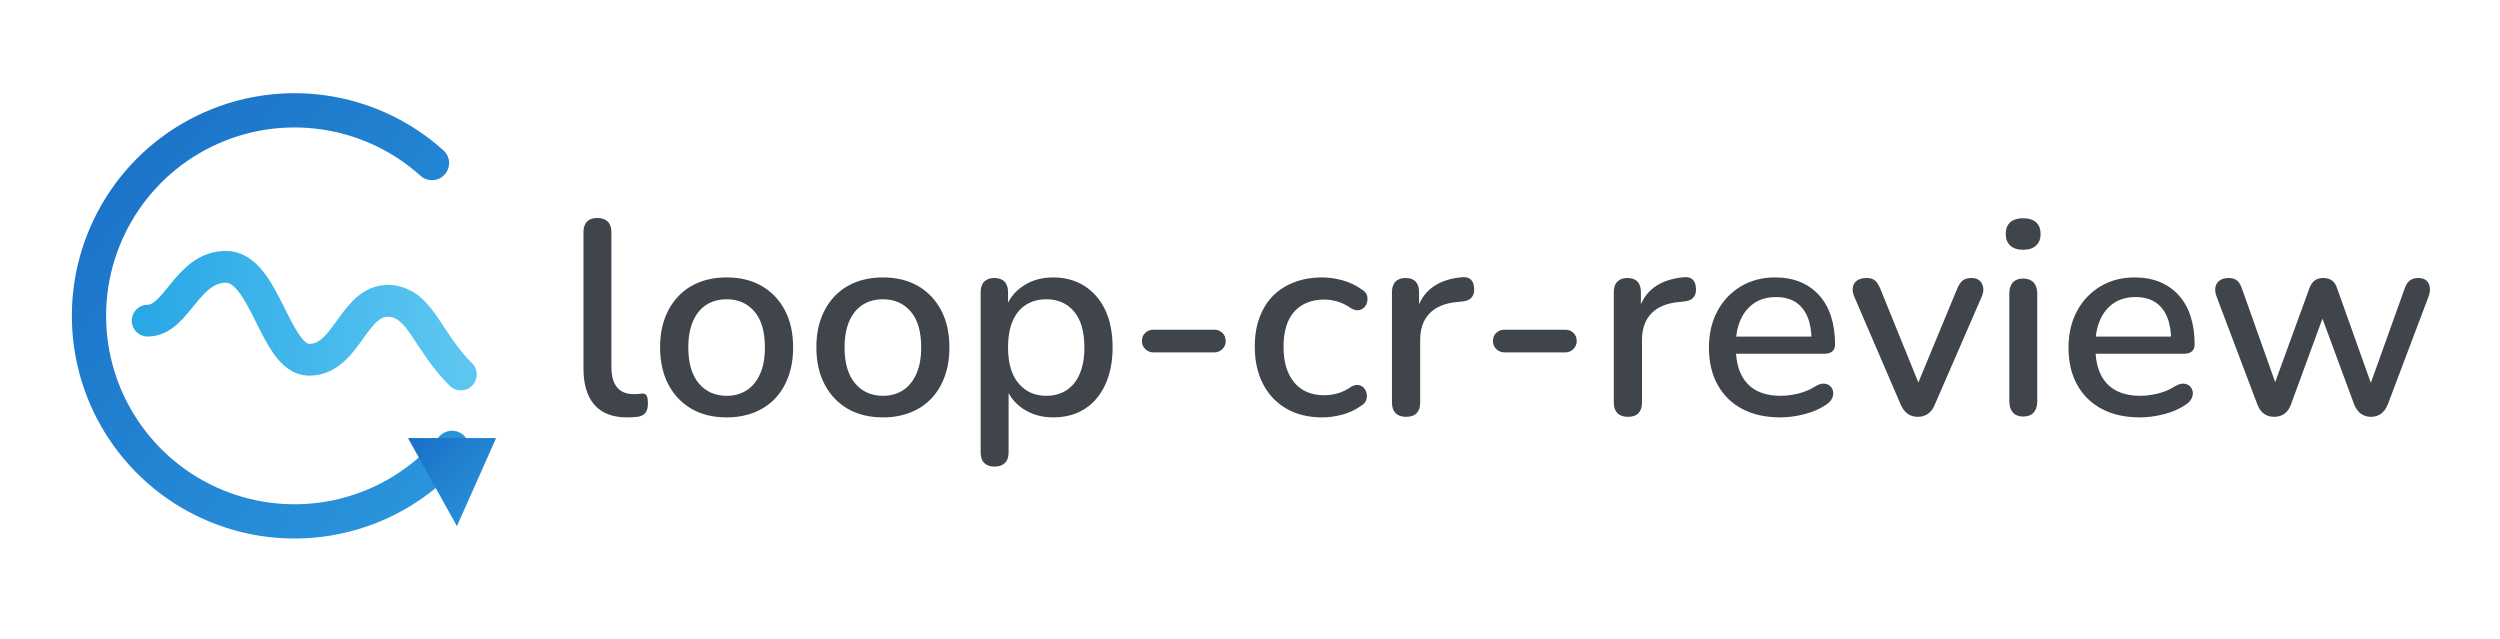
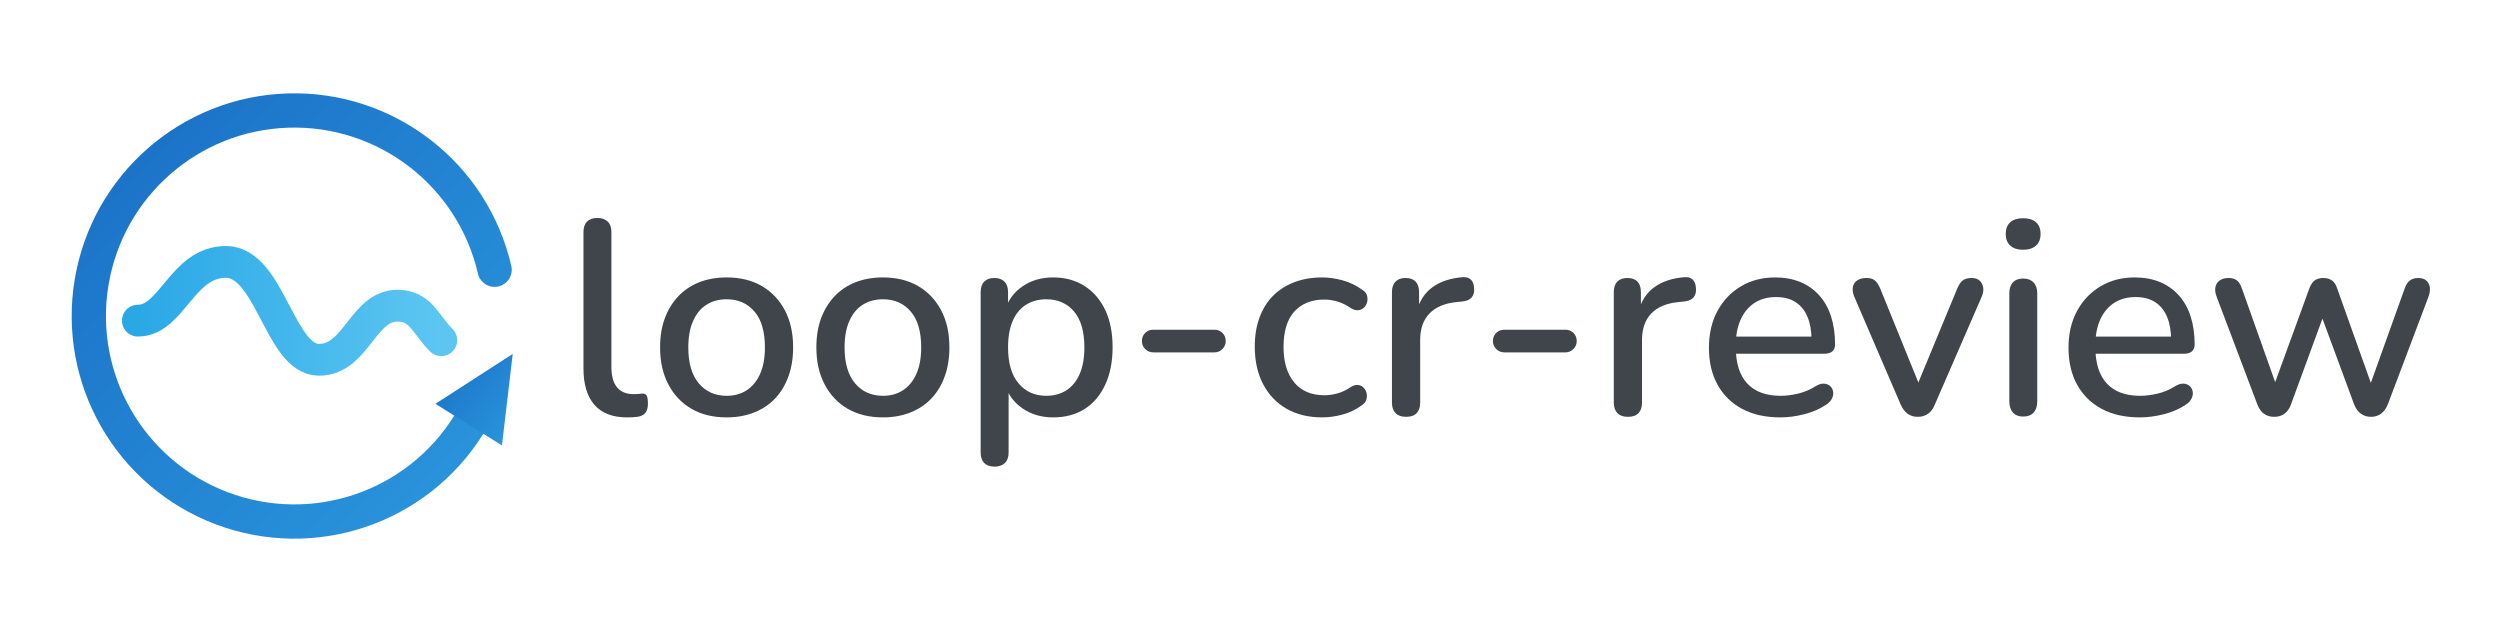
<svg xmlns="http://www.w3.org/2000/svg" viewBox="0 0 470 120" width="470" height="120">
  <defs>
    <linearGradient id="ring" x1="0" y1="0" x2="1" y2="1">
      <stop offset="0" stop-color="#1A6FC6" />
      <stop offset="1" stop-color="#2A97DD" />
    </linearGradient>
    <linearGradient id="wave" x1="0" y1="0" x2="1" y2="0">
      <stop offset="0" stop-color="#2AA8E6" />
      <stop offset="1" stop-color="#5CC6F1" />
    </linearGradient>
  </defs>
  <g transform="translate(2,6) scale(0.92)">
-     <path d="M 86.1 26.8 A 42 42 0 1 0 90.2 85.0" fill="none" stroke="url(#ring)" stroke-width="7" stroke-linecap="round" />
-     <path d="M 91.2 101.0 L 81.2 83.0 L 99.2 83.0 Z" fill="url(#ring)" />
-     <path d="M 28 59 C 34 59 36 48 44 48 C 52 48 54 67 61 67 C 69 67 70 54 78 55 C 84 56 85 63 92 70" fill="none" stroke="url(#wave)" stroke-width="6.5" stroke-linecap="round" stroke-linejoin="round" />
+     <path d="M 98.9 48.6 A 42 42 0 1 0 93.6 80.3" fill="none" stroke="url(#ring)" stroke-width="7" stroke-linecap="round" />
+     <path d="M 102.6 65.8 L 100.4 84.5 L 86.8 76.0 Z" fill="url(#ring)" />
+     <path d="M 26 59 C 33 59 35 47 44 47 C 53 47 55 67 63 67 C 71 67 72 55 80 56 C 84 56.5 85 60 88 63" fill="none" stroke="url(#wave)" stroke-width="6.5" stroke-linecap="round" stroke-linejoin="round" />
  </g>
  <g transform="translate(106,78) scale(0.052,-0.052)" fill="#3F454A">
    <path transform="translate(0,0)" d="M228 -9Q150 -9 110.5 36.5Q71 82 71 168V661Q71 686 84.0 699.0Q97 712 121 712Q145 712 158.5 699.0Q172 686 172 661V174Q172 124 192.5 99.5Q213 75 252 75Q261 75 268.0 75.5Q275 76 282 77Q294 78 299.0 70.5Q304 63 304 40Q304 19 295.0 7.5Q286 -4 266 -7Q257 -8 247.0 -8.5Q237 -9 228 -9Z" />
    <path transform="translate(306,0)" d="M283 -9Q209 -9 155.5 22.0Q102 53 72.0 110.0Q42 167 42 244Q42 303 59.0 349.0Q76 395 107.5 428.5Q139 462 183.5 479.5Q228 497 283 497Q356 497 409.5 466.0Q463 435 493.0 378.5Q523 322 523 244Q523 186 506.0 139.0Q489 92 457.5 59.0Q426 26 381.5 8.5Q337 -9 283 -9ZM283 69Q324 69 355.0 89.0Q386 109 403.5 148.0Q421 187 421 244Q421 330 383.0 374.0Q345 418 283 418Q241 418 210.0 398.5Q179 379 161.5 340.0Q144 301 144 244Q144 159 182.0 114.0Q220 69 283 69Z" />
    <path transform="translate(871,0)" d="M283 -9Q209 -9 155.5 22.0Q102 53 72.0 110.0Q42 167 42 244Q42 303 59.0 349.0Q76 395 107.5 428.5Q139 462 183.5 479.5Q228 497 283 497Q356 497 409.5 466.0Q463 435 493.0 378.5Q523 322 523 244Q523 186 506.0 139.0Q489 92 457.5 59.0Q426 26 381.5 8.5Q337 -9 283 -9ZM283 69Q324 69 355.0 89.0Q386 109 403.5 148.0Q421 187 421 244Q421 330 383.0 374.0Q345 418 283 418Q241 418 210.0 398.5Q179 379 161.5 340.0Q144 301 144 244Q144 159 182.0 114.0Q220 69 283 69Z" />
    <path transform="translate(1436,0)" d="M121 -187Q97 -187 84.0 -174.0Q71 -161 71 -136V444Q71 469 84.0 482.0Q97 495 120 495Q144 495 157.0 482.0Q170 469 170 444V357L159 378Q175 432 222.0 464.5Q269 497 333 497Q398 497 446.5 466.0Q495 435 521.5 379.0Q548 323 548 244Q548 167 521.5 109.5Q495 52 447.0 21.5Q399 -9 333 -9Q270 -9 223.0 23.0Q176 55 160 108H172V-136Q172 -161 158.5 -174.0Q145 -187 121 -187ZM308 69Q350 69 381.0 89.0Q412 109 429.0 148.0Q446 187 446 244Q446 330 408.5 374.0Q371 418 308 418Q267 418 235.5 398.5Q204 379 187.0 340.0Q170 301 170 244Q170 159 208.0 114.0Q246 69 308 69Z" />
    <path transform="translate(2027,0)" d="M105 226Q87 226 75.0 238.0Q63 250 63 267Q63 285 75.0 296.5Q87 308 105 308H325Q342 308 354.0 296.5Q366 285 366 267Q366 250 354.0 238.0Q342 226 325 226Z" />
    <path transform="translate(2456,0)" d="M286 -9Q211 -9 156.5 22.5Q102 54 72.0 111.5Q42 169 42 247Q42 305 59.0 351.5Q76 398 107.5 430.0Q139 462 184.5 479.5Q230 497 286 497Q321 497 359.5 486.5Q398 476 431 452Q444 444 447.5 432.5Q451 421 448.5 409.0Q446 397 437.5 388.5Q429 380 417.0 378.5Q405 377 391 385Q367 402 342.0 409.5Q317 417 294 417Q258 417 230.5 405.5Q203 394 184.0 372.5Q165 351 155.5 319.0Q146 287 146 246Q146 164 184.5 117.5Q223 71 294 71Q317 71 342.0 78.0Q367 85 391 102Q405 110 417.0 108.0Q429 106 436.5 97.5Q444 89 446.5 77.5Q449 66 445.0 54.0Q441 42 428 34Q396 11 358.5 1.0Q321 -9 286 -9Z" />
    <path transform="translate(2923,0)" d="M122 -7Q97 -7 84.0 6.5Q71 20 71 44V444Q71 469 84.0 482.0Q97 495 120 495Q144 495 156.5 482.0Q169 469 169 444V371H159Q175 431 218.0 462.0Q261 493 328 498Q346 499 356.5 489.0Q367 479 368 458Q370 437 359.0 424.5Q348 412 325 410L306 408Q241 402 207.0 367.0Q173 332 173 271V44Q173 20 160.5 6.5Q148 -7 122 -7Z" />
    <path transform="translate(3296,0)" d="M105 226Q87 226 75.0 238.0Q63 250 63 267Q63 285 75.0 296.5Q87 308 105 308H325Q342 308 354.0 296.5Q366 285 366 267Q366 250 354.0 238.0Q342 226 325 226Z" />
    <path transform="translate(3725,0)" d="M122 -7Q97 -7 84.0 6.5Q71 20 71 44V444Q71 469 84.0 482.0Q97 495 120 495Q144 495 156.5 482.0Q169 469 169 444V371H159Q175 431 218.0 462.0Q261 493 328 498Q346 499 356.5 489.0Q367 479 368 458Q370 437 359.0 424.5Q348 412 325 410L306 408Q241 402 207.0 367.0Q173 332 173 271V44Q173 20 160.5 6.5Q148 -7 122 -7Z" />
    <path transform="translate(4098,0)" d="M300 -9Q220 -9 162.5 21.5Q105 52 73.5 108.5Q42 165 42 243Q42 319 73.0 376.0Q104 433 158.0 465.0Q212 497 281 497Q332 497 372.0 480.5Q412 464 440.5 432.5Q469 401 483.5 356.0Q498 311 498 255Q498 238 488.0 229.5Q478 221 458 221H122V283H430L413 269Q413 319 398.5 354.0Q384 389 355.5 407.5Q327 426 285 426Q238 426 205.5 404.0Q173 382 156.0 343.0Q139 304 139 252V246Q139 158 180.5 113.5Q222 69 301 69Q331 69 364.5 77.0Q398 85 428 104Q445 114 458.5 113.0Q472 112 480.5 104.0Q489 96 491.0 84.0Q493 72 487.0 59.5Q481 47 466 37Q432 14 387.0 2.5Q342 -9 300 -9Z" />
    <path transform="translate(4635,0)" d="M260 -7Q239 -7 223.5 4.0Q208 15 198 38L31 426Q23 444 25.0 460.0Q27 476 40.0 485.5Q53 495 75 495Q94 495 105.0 486.0Q116 477 125 455L276 83H248L402 455Q411 477 422.5 486.0Q434 495 455 495Q473 495 483.5 485.5Q494 476 496.5 460.5Q499 445 491 427L322 38Q313 15 297.0 4.0Q281 -7 260 -7Z" />
    <path transform="translate(5155,0)" d="M121 -6Q97 -6 84.0 8.5Q71 23 71 49V439Q71 465 84.0 479.0Q97 493 121 493Q145 493 158.5 479.0Q172 465 172 439V49Q172 23 159.0 8.5Q146 -6 121 -6ZM121 597Q91 597 74.5 612.0Q58 627 58 654Q58 682 74.5 696.5Q91 711 121 711Q151 711 167.5 696.5Q184 682 184 654Q184 627 167.5 612.0Q151 597 121 597Z" />
    <path transform="translate(5398,0)" d="M300 -9Q220 -9 162.5 21.5Q105 52 73.5 108.5Q42 165 42 243Q42 319 73.0 376.0Q104 433 158.0 465.0Q212 497 281 497Q332 497 372.0 480.5Q412 464 440.5 432.5Q469 401 483.5 356.0Q498 311 498 255Q498 238 488.0 229.5Q478 221 458 221H122V283H430L413 269Q413 319 398.5 354.0Q384 389 355.5 407.5Q327 426 285 426Q238 426 205.5 404.0Q173 382 156.0 343.0Q139 304 139 252V246Q139 158 180.5 113.5Q222 69 301 69Q331 69 364.5 77.0Q398 85 428 104Q445 114 458.5 113.0Q472 112 480.5 104.0Q489 96 491.0 84.0Q493 72 487.0 59.5Q481 47 466 37Q432 14 387.0 2.5Q342 -9 300 -9Z" />
    <path transform="translate(5935,0)" d="M249 -7Q228 -7 212.5 3.5Q197 14 188 37L41 426Q33 446 36.0 461.5Q39 477 51.5 486.0Q64 495 84 495Q102 495 113.5 486.5Q125 478 133 454L264 85H240L376 458Q383 477 395.0 486.0Q407 495 426 495Q445 495 457.5 486.0Q470 477 476 458L609 85H587L720 456Q728 479 740.5 487.0Q753 495 769 495Q789 495 799.5 485.0Q810 475 811.5 459.5Q813 444 806 426L659 37Q650 15 634.5 4.0Q619 -7 599 -7Q578 -7 562.5 4.0Q547 15 538 37L398 416H448L309 37Q301 15 285.5 4.0Q270 -7 249 -7Z" />
  </g>
</svg>
